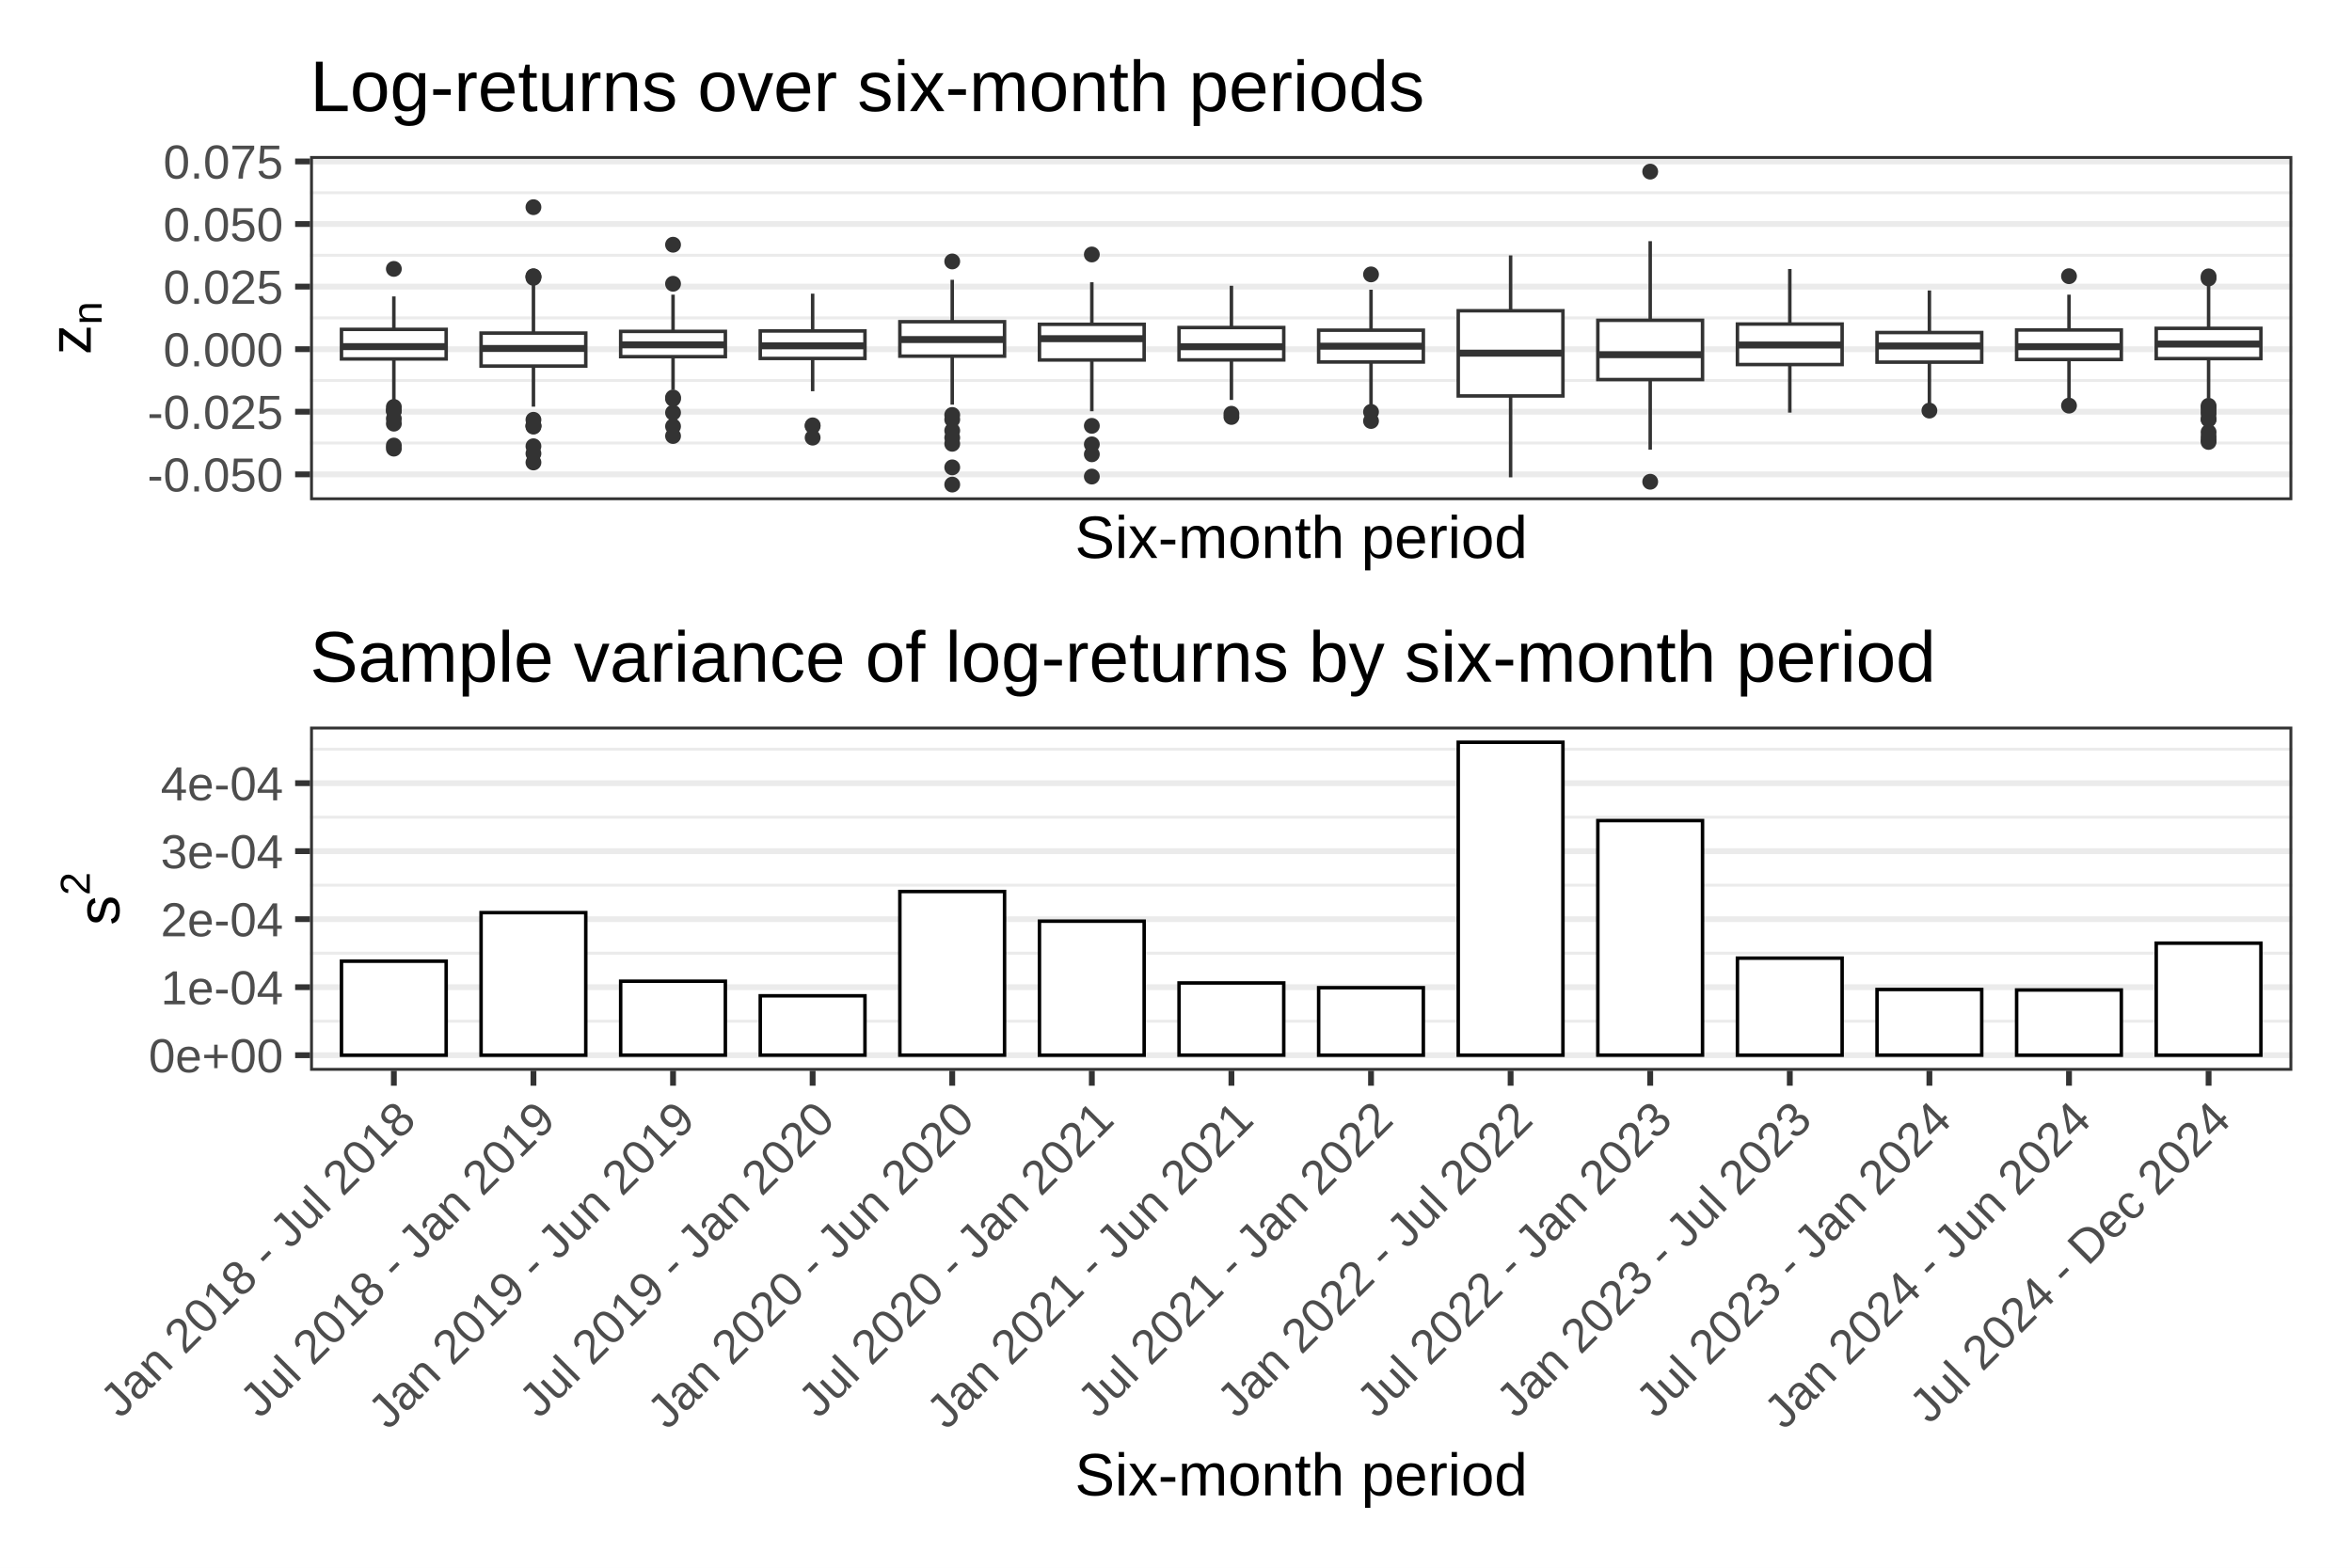
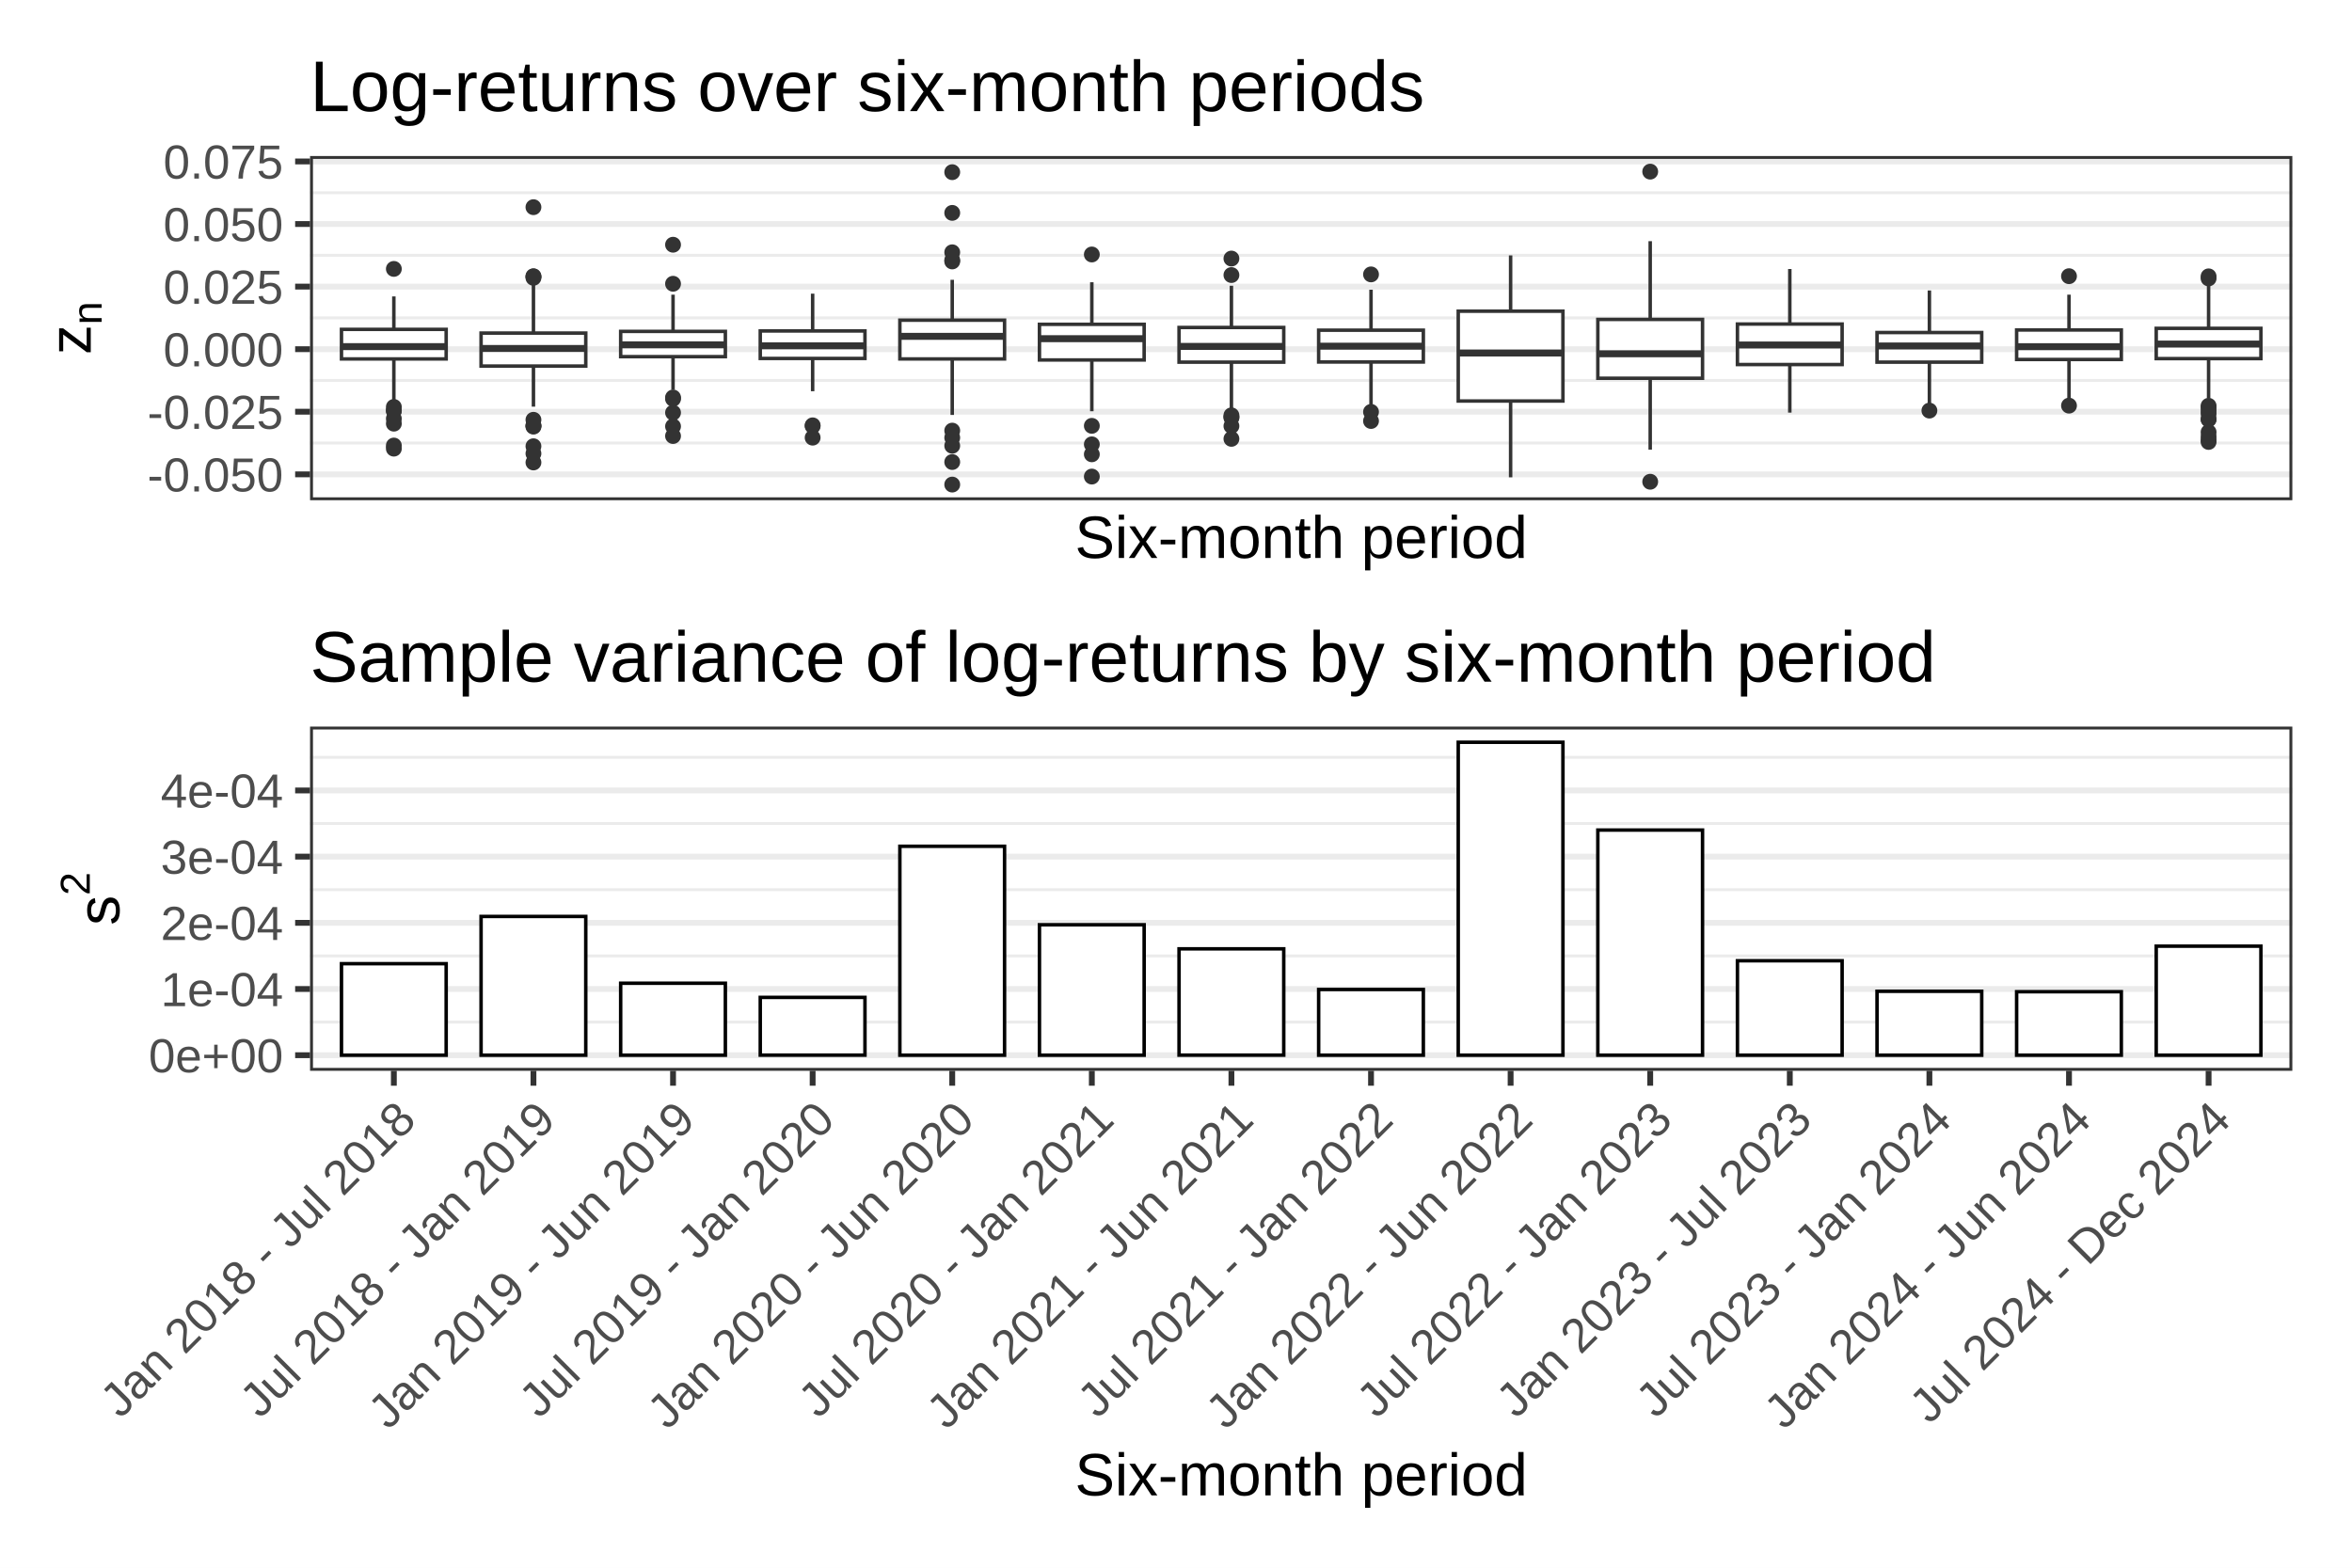
<svg xmlns="http://www.w3.org/2000/svg" width="432.00pt" height="288.00pt" viewBox="0 0 432.00 288.00">
  <g class="svglite">
    <defs>
      <style type="text/css">
    .svglite line, .svglite polyline, .svglite polygon, .svglite path, .svglite rect, .svglite circle {
      fill: none;
      stroke: #000000;
      stroke-linecap: round;
      stroke-linejoin: round;
      stroke-miterlimit: 10.00;
    }
    .svglite text {
      white-space: pre;
    }
    .svglite g.glyphgroup path {
      fill: inherit;
      stroke: none;
    }
  </style>
    </defs>
    <rect width="100%" height="100%" style="stroke: none; fill: #FFFFFF;" />
    <defs>
      <clipPath id="cpMC4wMHw0MzIuMDB8MC4wMHwyODguMDA=">
        <rect x="0.00" y="0.00" width="432.00" height="288.00" />
      </clipPath>
    </defs>
    <g clip-path="url(#cpMC4wMHw0MzIuMDB8MC4wMHwyODguMDA=)">
      <rect x="0" y="0.00" width="432.00" height="288.00" style="stroke-width: 1.07; stroke: #FFFFFF; fill: #FFFFFF;" />
    </g>
    <defs>
      <clipPath id="cpNTYuOTV8NDIxLjA0fDI4LjY2fDE5Ni43Mg==">
        <rect x="56.95" y="28.66" width="364.09" height="168.06" />
      </clipPath>
    </defs>
    <g clip-path="url(#cpNTYuOTV8NDIxLjA0fDI4LjY2fDE5Ni43Mg==)">
</g>
    <g clip-path="url(#cpMC4wMHw0MzIuMDB8MC4wMHwyODguMDA=)">
</g>
    <defs>
      <clipPath id="cpNS40OHw0MjYuNTJ8NS40OHwxMTAuMzE=">
        <rect x="5.48" y="5.48" width="421.04" height="104.83" />
      </clipPath>
    </defs>
    <g clip-path="url(#cpNS40OHw0MjYuNTJ8NS40OHwxMTAuMzE=)">
      <rect x="5.48" y="5.48" width="421.04" height="104.83" style="stroke-width: 1.07; stroke: #FFFFFF; fill: #FFFFFF;" />
    </g>
    <g clip-path="url(#cpMC4wMHw0MzIuMDB8MC4wMHwyODguMDA=)">
</g>
    <defs>
      <clipPath id="cpNS40OHw0MjYuNTJ8MTEwLjMxfDI4Mi41Mg==">
        <rect x="5.48" y="110.31" width="421.04" height="172.21" />
      </clipPath>
    </defs>
    <g clip-path="url(#cpNS40OHw0MjYuNTJ8MTEwLjMxfDI4Mi41Mg==)">
      <rect x="5.48" y="110.31" width="421.04" height="172.21" style="stroke-width: 1.07; stroke: #FFFFFF; fill: #FFFFFF;" />
    </g>
    <g clip-path="url(#cpMC4wMHw0MzIuMDB8MC4wMHwyODguMDA=)">
</g>
    <defs>
      <clipPath id="cpNTYuOTV8NDIxLjA0fDI4LjY2fDkxLjg5">
        <rect x="56.95" y="28.66" width="364.09" height="63.24" />
      </clipPath>
    </defs>
    <g clip-path="url(#cpNTYuOTV8NDIxLjA0fDI4LjY2fDkxLjg5)">
      <rect x="56.95" y="28.66" width="364.09" height="63.24" style="stroke-width: 1.07; stroke: none; fill: #FFFFFF;" />
      <polyline points="56.95,81.39 421.04,81.39 " style="stroke-width: 0.53; stroke: #EBEBEB; stroke-linecap: butt;" />
      <polyline points="56.95,69.89 421.04,69.89 " style="stroke-width: 0.53; stroke: #EBEBEB; stroke-linecap: butt;" />
      <polyline points="56.95,58.40 421.04,58.40 " style="stroke-width: 0.53; stroke: #EBEBEB; stroke-linecap: butt;" />
      <polyline points="56.95,46.90 421.04,46.90 " style="stroke-width: 0.53; stroke: #EBEBEB; stroke-linecap: butt;" />
      <polyline points="56.95,35.41 421.04,35.41 " style="stroke-width: 0.53; stroke: #EBEBEB; stroke-linecap: butt;" />
      <polyline points="56.95,87.14 421.04,87.14 " style="stroke-width: 1.07; stroke: #EBEBEB; stroke-linecap: butt;" />
      <polyline points="56.95,75.64 421.04,75.64 " style="stroke-width: 1.07; stroke: #EBEBEB; stroke-linecap: butt;" />
      <polyline points="56.95,64.15 421.04,64.15 " style="stroke-width: 1.07; stroke: #EBEBEB; stroke-linecap: butt;" />
      <polyline points="56.95,52.65 421.04,52.65 " style="stroke-width: 1.07; stroke: #EBEBEB; stroke-linecap: butt;" />
      <polyline points="56.95,41.15 421.04,41.15 " style="stroke-width: 1.07; stroke: #EBEBEB; stroke-linecap: butt;" />
      <polyline points="56.95,29.66 421.04,29.66 " style="stroke-width: 1.07; stroke: #EBEBEB; stroke-linecap: butt;" />
      <circle cx="72.34" cy="81.85" r="1.10" style="stroke-width: 0.71; stroke: #333333; fill: #333333;" />
      <circle cx="72.34" cy="82.42" r="1.10" style="stroke-width: 0.71; stroke: #333333; fill: #333333;" />
      <circle cx="72.34" cy="75.47" r="1.10" style="stroke-width: 0.71; stroke: #333333; fill: #333333;" />
      <circle cx="72.34" cy="75.45" r="1.10" style="stroke-width: 0.71; stroke: #333333; fill: #333333;" />
      <circle cx="72.34" cy="49.40" r="1.10" style="stroke-width: 0.71; stroke: #333333; fill: #333333;" />
      <circle cx="72.34" cy="77.83" r="1.10" style="stroke-width: 0.71; stroke: #333333; fill: #333333;" />
      <circle cx="72.34" cy="76.91" r="1.10" style="stroke-width: 0.71; stroke: #333333; fill: #333333;" />
      <circle cx="72.34" cy="74.76" r="1.10" style="stroke-width: 0.71; stroke: #333333; fill: #333333;" />
      <line x1="72.34" y1="60.51" x2="72.34" y2="54.46" style="stroke-width: 0.64; stroke: #333333; stroke-linecap: butt;" />
      <line x1="72.34" y1="65.94" x2="72.34" y2="73.86" style="stroke-width: 0.64; stroke: #333333; stroke-linecap: butt;" />
      <polygon points="62.72,60.51 62.72,65.94 81.95,65.94 81.95,60.51 62.72,60.51 " style="stroke-width: 0.64; stroke: #333333; stroke-linecap: butt; stroke-linejoin: miter; fill: #FFFFFF;" />
      <line x1="62.72" y1="63.68" x2="81.95" y2="63.68" style="stroke-width: 1.28; stroke: #333333; stroke-linecap: butt; stroke-linejoin: miter;" />
      <circle cx="97.98" cy="83.32" r="1.10" style="stroke-width: 0.71; stroke: #333333; fill: #333333;" />
      <circle cx="97.98" cy="51.04" r="1.10" style="stroke-width: 0.71; stroke: #333333; fill: #333333;" />
      <circle cx="97.98" cy="84.96" r="1.10" style="stroke-width: 0.71; stroke: #333333; fill: #333333;" />
      <circle cx="97.98" cy="50.76" r="1.10" style="stroke-width: 0.71; stroke: #333333; fill: #333333;" />
      <circle cx="97.98" cy="77.12" r="1.10" style="stroke-width: 0.71; stroke: #333333; fill: #333333;" />
      <circle cx="97.98" cy="78.28" r="1.10" style="stroke-width: 0.71; stroke: #333333; fill: #333333;" />
      <circle cx="97.98" cy="50.78" r="1.10" style="stroke-width: 0.71; stroke: #333333; fill: #333333;" />
      <circle cx="97.98" cy="81.98" r="1.10" style="stroke-width: 0.71; stroke: #333333; fill: #333333;" />
      <circle cx="97.98" cy="78.37" r="1.10" style="stroke-width: 0.71; stroke: #333333; fill: #333333;" />
      <circle cx="97.98" cy="78.12" r="1.10" style="stroke-width: 0.71; stroke: #333333; fill: #333333;" />
      <circle cx="97.98" cy="38.06" r="1.10" style="stroke-width: 0.71; stroke: #333333; fill: #333333;" />
      <line x1="97.98" y1="61.19" x2="97.98" y2="52.16" style="stroke-width: 0.64; stroke: #333333; stroke-linecap: butt;" />
      <line x1="97.98" y1="67.25" x2="97.98" y2="74.71" style="stroke-width: 0.64; stroke: #333333; stroke-linecap: butt;" />
      <polygon points="88.36,61.19 88.36,67.25 107.59,67.25 107.59,61.19 88.36,61.19 " style="stroke-width: 0.64; stroke: #333333; stroke-linecap: butt; stroke-linejoin: miter; fill: #FFFFFF;" />
      <line x1="88.36" y1="64.02" x2="107.59" y2="64.02" style="stroke-width: 1.28; stroke: #333333; stroke-linecap: butt; stroke-linejoin: miter;" />
      <circle cx="123.62" cy="78.33" r="1.10" style="stroke-width: 0.71; stroke: #333333; fill: #333333;" />
      <circle cx="123.62" cy="44.96" r="1.10" style="stroke-width: 0.71; stroke: #333333; fill: #333333;" />
      <circle cx="123.62" cy="73.02" r="1.10" style="stroke-width: 0.71; stroke: #333333; fill: #333333;" />
      <circle cx="123.62" cy="75.81" r="1.10" style="stroke-width: 0.71; stroke: #333333; fill: #333333;" />
      <circle cx="123.62" cy="73.27" r="1.10" style="stroke-width: 0.71; stroke: #333333; fill: #333333;" />
      <circle cx="123.62" cy="80.10" r="1.10" style="stroke-width: 0.71; stroke: #333333; fill: #333333;" />
      <circle cx="123.62" cy="52.13" r="1.10" style="stroke-width: 0.71; stroke: #333333; fill: #333333;" />
      <line x1="123.62" y1="60.88" x2="123.62" y2="54.13" style="stroke-width: 0.64; stroke: #333333; stroke-linecap: butt;" />
      <line x1="123.62" y1="65.52" x2="123.62" y2="71.62" style="stroke-width: 0.64; stroke: #333333; stroke-linecap: butt;" />
      <polygon points="114.00,60.88 114.00,65.52 133.23,65.52 133.23,60.88 114.00,60.88 " style="stroke-width: 0.64; stroke: #333333; stroke-linecap: butt; stroke-linejoin: miter; fill: #FFFFFF;" />
      <line x1="114.00" y1="63.35" x2="133.23" y2="63.35" style="stroke-width: 1.28; stroke: #333333; stroke-linecap: butt; stroke-linejoin: miter;" />
      <circle cx="149.26" cy="80.40" r="1.10" style="stroke-width: 0.71; stroke: #333333; fill: #333333;" />
      <circle cx="149.26" cy="78.27" r="1.10" style="stroke-width: 0.71; stroke: #333333; fill: #333333;" />
      <circle cx="149.26" cy="78.14" r="1.10" style="stroke-width: 0.71; stroke: #333333; fill: #333333;" />
      <line x1="149.26" y1="60.80" x2="149.26" y2="53.95" style="stroke-width: 0.64; stroke: #333333; stroke-linecap: butt;" />
      <line x1="149.26" y1="65.85" x2="149.26" y2="71.87" style="stroke-width: 0.64; stroke: #333333; stroke-linecap: butt;" />
      <polygon points="139.64,60.80 139.64,65.85 158.87,65.85 158.87,60.80 139.64,60.80 " style="stroke-width: 0.64; stroke: #333333; stroke-linecap: butt; stroke-linejoin: miter; fill: #FFFFFF;" />
      <line x1="139.64" y1="63.53" x2="158.87" y2="63.53" style="stroke-width: 1.28; stroke: #333333; stroke-linecap: butt; stroke-linejoin: miter;" />
-       <circle cx="174.90" cy="81.53" r="1.10" style="stroke-width: 0.71; stroke: #333333; fill: #333333;" />
-       <circle cx="174.90" cy="77.08" r="1.10" style="stroke-width: 0.71; stroke: #333333; fill: #333333;" />
-       <circle cx="174.90" cy="85.86" r="1.10" style="stroke-width: 0.71; stroke: #333333; fill: #333333;" />
+       <circle cx="174.90" cy="39.11" r="1.10" style="stroke-width: 0.71; stroke: #333333; fill: #333333;" />
+       <circle cx="174.90" cy="81.89" r="1.10" style="stroke-width: 0.71; stroke: #333333; fill: #333333;" />
+       <circle cx="174.90" cy="47.78" r="1.10" style="stroke-width: 0.71; stroke: #333333; fill: #333333;" />
+       <circle cx="174.90" cy="84.88" r="1.10" style="stroke-width: 0.71; stroke: #333333; fill: #333333;" />
+       <circle cx="174.90" cy="31.63" r="1.10" style="stroke-width: 0.71; stroke: #333333; fill: #333333;" />
+       <circle cx="174.90" cy="46.35" r="1.10" style="stroke-width: 0.71; stroke: #333333; fill: #333333;" />
      <circle cx="174.90" cy="80.41" r="1.10" style="stroke-width: 0.71; stroke: #333333; fill: #333333;" />
      <circle cx="174.90" cy="48.03" r="1.10" style="stroke-width: 0.71; stroke: #333333; fill: #333333;" />
      <circle cx="174.90" cy="79.11" r="1.10" style="stroke-width: 0.71; stroke: #333333; fill: #333333;" />
      <circle cx="174.90" cy="89.02" r="1.10" style="stroke-width: 0.71; stroke: #333333; fill: #333333;" />
-       <circle cx="174.90" cy="76.23" r="1.10" style="stroke-width: 0.71; stroke: #333333; fill: #333333;" />
-       <line x1="174.90" y1="59.10" x2="174.90" y2="51.40" style="stroke-width: 0.64; stroke: #333333; stroke-linecap: butt;" />
-       <line x1="174.90" y1="65.43" x2="174.90" y2="74.34" style="stroke-width: 0.64; stroke: #333333; stroke-linecap: butt;" />
-       <polygon points="165.28,59.10 165.28,65.43 184.51,65.43 184.51,59.10 165.28,59.10 " style="stroke-width: 0.64; stroke: #333333; stroke-linecap: butt; stroke-linejoin: miter; fill: #FFFFFF;" />
-       <line x1="165.28" y1="62.38" x2="184.51" y2="62.38" style="stroke-width: 1.28; stroke: #333333; stroke-linecap: butt; stroke-linejoin: miter;" />
+       <line x1="174.90" y1="58.82" x2="174.90" y2="51.40" style="stroke-width: 0.64; stroke: #333333; stroke-linecap: butt;" />
+       <line x1="174.90" y1="65.94" x2="174.90" y2="76.23" style="stroke-width: 0.64; stroke: #333333; stroke-linecap: butt;" />
+       <polygon points="165.28,58.82 165.28,65.94 184.51,65.94 184.51,58.82 165.28,58.82 " style="stroke-width: 0.64; stroke: #333333; stroke-linecap: butt; stroke-linejoin: miter; fill: #FFFFFF;" />
+       <line x1="165.28" y1="61.79" x2="184.51" y2="61.79" style="stroke-width: 1.28; stroke: #333333; stroke-linecap: butt; stroke-linejoin: miter;" />
      <circle cx="200.54" cy="87.55" r="1.10" style="stroke-width: 0.71; stroke: #333333; fill: #333333;" />
      <circle cx="200.54" cy="83.46" r="1.10" style="stroke-width: 0.71; stroke: #333333; fill: #333333;" />
      <circle cx="200.54" cy="78.23" r="1.10" style="stroke-width: 0.71; stroke: #333333; fill: #333333;" />
      <circle cx="200.54" cy="81.63" r="1.10" style="stroke-width: 0.71; stroke: #333333; fill: #333333;" />
      <circle cx="200.54" cy="46.75" r="1.10" style="stroke-width: 0.71; stroke: #333333; fill: #333333;" />
      <line x1="200.54" y1="59.58" x2="200.54" y2="51.85" style="stroke-width: 0.64; stroke: #333333; stroke-linecap: butt;" />
      <line x1="200.54" y1="66.13" x2="200.54" y2="75.55" style="stroke-width: 0.64; stroke: #333333; stroke-linecap: butt;" />
      <polygon points="190.92,59.58 190.92,66.13 210.15,66.13 210.15,59.58 190.92,59.58 " style="stroke-width: 0.64; stroke: #333333; stroke-linecap: butt; stroke-linejoin: miter; fill: #FFFFFF;" />
      <line x1="190.92" y1="62.22" x2="210.15" y2="62.22" style="stroke-width: 1.28; stroke: #333333; stroke-linecap: butt; stroke-linejoin: miter;" />
-       <circle cx="226.18" cy="76.01" r="1.10" style="stroke-width: 0.71; stroke: #333333; fill: #333333;" />
+       <circle cx="226.18" cy="76.30" r="1.10" style="stroke-width: 0.71; stroke: #333333; fill: #333333;" />
+       <circle cx="226.18" cy="80.62" r="1.10" style="stroke-width: 0.71; stroke: #333333; fill: #333333;" />
+       <circle cx="226.18" cy="50.53" r="1.10" style="stroke-width: 0.71; stroke: #333333; fill: #333333;" />
+       <circle cx="226.18" cy="76.74" r="1.10" style="stroke-width: 0.71; stroke: #333333; fill: #333333;" />
+       <circle cx="226.18" cy="47.50" r="1.10" style="stroke-width: 0.71; stroke: #333333; fill: #333333;" />
+       <circle cx="226.18" cy="78.27" r="1.10" style="stroke-width: 0.71; stroke: #333333; fill: #333333;" />
      <circle cx="226.18" cy="76.60" r="1.10" style="stroke-width: 0.71; stroke: #333333; fill: #333333;" />
-       <line x1="226.18" y1="60.17" x2="226.18" y2="52.50" style="stroke-width: 0.64; stroke: #333333; stroke-linecap: butt;" />
-       <line x1="226.18" y1="66.12" x2="226.18" y2="73.48" style="stroke-width: 0.64; stroke: #333333; stroke-linecap: butt;" />
-       <polygon points="216.56,60.17 216.56,66.12 235.79,66.12 235.79,60.17 216.56,60.17 " style="stroke-width: 0.64; stroke: #333333; stroke-linecap: butt; stroke-linejoin: miter; fill: #FFFFFF;" />
-       <line x1="216.56" y1="63.70" x2="235.79" y2="63.70" style="stroke-width: 1.28; stroke: #333333; stroke-linecap: butt; stroke-linejoin: miter;" />
+       <line x1="226.18" y1="60.16" x2="226.18" y2="52.50" style="stroke-width: 0.64; stroke: #333333; stroke-linecap: butt;" />
+       <line x1="226.18" y1="66.53" x2="226.18" y2="76.01" style="stroke-width: 0.64; stroke: #333333; stroke-linecap: butt;" />
+       <polygon points="216.56,60.16 216.56,66.53 235.79,66.53 235.79,60.16 216.56,60.16 " style="stroke-width: 0.64; stroke: #333333; stroke-linecap: butt; stroke-linejoin: miter; fill: #FFFFFF;" />
+       <line x1="216.56" y1="63.64" x2="235.79" y2="63.64" style="stroke-width: 1.28; stroke: #333333; stroke-linecap: butt; stroke-linejoin: miter;" />
      <circle cx="251.82" cy="77.34" r="1.10" style="stroke-width: 0.71; stroke: #333333; fill: #333333;" />
      <circle cx="251.82" cy="50.41" r="1.10" style="stroke-width: 0.71; stroke: #333333; fill: #333333;" />
      <circle cx="251.82" cy="75.67" r="1.10" style="stroke-width: 0.71; stroke: #333333; fill: #333333;" />
      <line x1="251.82" y1="60.66" x2="251.82" y2="53.22" style="stroke-width: 0.64; stroke: #333333; stroke-linecap: butt;" />
      <line x1="251.82" y1="66.50" x2="251.82" y2="74.52" style="stroke-width: 0.64; stroke: #333333; stroke-linecap: butt;" />
      <polygon points="242.20,60.66 242.20,66.50 261.43,66.50 261.43,60.66 242.20,60.66 " style="stroke-width: 0.64; stroke: #333333; stroke-linecap: butt; stroke-linejoin: miter; fill: #FFFFFF;" />
      <line x1="242.20" y1="63.60" x2="261.43" y2="63.60" style="stroke-width: 1.28; stroke: #333333; stroke-linecap: butt; stroke-linejoin: miter;" />
-       <line x1="277.46" y1="57.09" x2="277.46" y2="46.92" style="stroke-width: 0.64; stroke: #333333; stroke-linecap: butt;" />
-       <line x1="277.46" y1="72.74" x2="277.46" y2="87.69" style="stroke-width: 0.64; stroke: #333333; stroke-linecap: butt;" />
-       <polygon points="267.84,57.09 267.84,72.74 287.07,72.74 287.07,57.09 267.84,57.09 " style="stroke-width: 0.64; stroke: #333333; stroke-linecap: butt; stroke-linejoin: miter; fill: #FFFFFF;" />
-       <line x1="267.84" y1="64.88" x2="287.07" y2="64.88" style="stroke-width: 1.28; stroke: #333333; stroke-linecap: butt; stroke-linejoin: miter;" />
+       <line x1="277.46" y1="57.17" x2="277.46" y2="46.92" style="stroke-width: 0.64; stroke: #333333; stroke-linecap: butt;" />
+       <line x1="277.46" y1="73.67" x2="277.46" y2="87.69" style="stroke-width: 0.64; stroke: #333333; stroke-linecap: butt;" />
+       <polygon points="267.84,57.17 267.84,73.67 287.07,73.67 287.07,57.17 267.84,57.17 " style="stroke-width: 0.64; stroke: #333333; stroke-linecap: butt; stroke-linejoin: miter; fill: #FFFFFF;" />
+       <line x1="267.84" y1="64.85" x2="287.07" y2="64.85" style="stroke-width: 1.28; stroke: #333333; stroke-linecap: butt; stroke-linejoin: miter;" />
      <circle cx="303.10" cy="88.50" r="1.10" style="stroke-width: 0.71; stroke: #333333; fill: #333333;" />
      <circle cx="303.10" cy="31.53" r="1.10" style="stroke-width: 0.71; stroke: #333333; fill: #333333;" />
-       <line x1="303.10" y1="58.84" x2="303.10" y2="44.31" style="stroke-width: 0.64; stroke: #333333; stroke-linecap: butt;" />
-       <line x1="303.10" y1="69.73" x2="303.10" y2="82.61" style="stroke-width: 0.64; stroke: #333333; stroke-linecap: butt;" />
-       <polygon points="293.48,58.84 293.48,69.73 312.71,69.73 312.71,58.84 293.48,58.84 " style="stroke-width: 0.64; stroke: #333333; stroke-linecap: butt; stroke-linejoin: miter; fill: #FFFFFF;" />
-       <line x1="293.48" y1="65.16" x2="312.71" y2="65.16" style="stroke-width: 1.28; stroke: #333333; stroke-linecap: butt; stroke-linejoin: miter;" />
+       <line x1="303.10" y1="58.68" x2="303.10" y2="44.31" style="stroke-width: 0.64; stroke: #333333; stroke-linecap: butt;" />
+       <line x1="303.10" y1="69.49" x2="303.10" y2="82.61" style="stroke-width: 0.64; stroke: #333333; stroke-linecap: butt;" />
+       <polygon points="293.48,58.68 293.48,69.49 312.71,69.49 312.71,58.68 293.48,58.68 " style="stroke-width: 0.64; stroke: #333333; stroke-linecap: butt; stroke-linejoin: miter; fill: #FFFFFF;" />
+       <line x1="293.48" y1="64.99" x2="312.71" y2="64.99" style="stroke-width: 1.28; stroke: #333333; stroke-linecap: butt; stroke-linejoin: miter;" />
      <line x1="328.74" y1="59.53" x2="328.74" y2="49.42" style="stroke-width: 0.64; stroke: #333333; stroke-linecap: butt;" />
      <line x1="328.74" y1="66.97" x2="328.74" y2="75.80" style="stroke-width: 0.64; stroke: #333333; stroke-linecap: butt;" />
      <polygon points="319.12,59.53 319.12,66.97 338.35,66.97 338.35,59.53 319.12,59.53 " style="stroke-width: 0.64; stroke: #333333; stroke-linecap: butt; stroke-linejoin: miter; fill: #FFFFFF;" />
      <line x1="319.12" y1="63.38" x2="338.35" y2="63.38" style="stroke-width: 1.28; stroke: #333333; stroke-linecap: butt; stroke-linejoin: miter;" />
      <circle cx="354.38" cy="75.43" r="1.10" style="stroke-width: 0.71; stroke: #333333; fill: #333333;" />
      <line x1="354.38" y1="61.09" x2="354.38" y2="53.36" style="stroke-width: 0.64; stroke: #333333; stroke-linecap: butt;" />
      <line x1="354.38" y1="66.53" x2="354.38" y2="74.25" style="stroke-width: 0.64; stroke: #333333; stroke-linecap: butt;" />
      <polygon points="344.76,61.09 344.76,66.53 363.99,66.53 363.99,61.09 344.76,61.09 " style="stroke-width: 0.64; stroke: #333333; stroke-linecap: butt; stroke-linejoin: miter; fill: #FFFFFF;" />
      <line x1="344.76" y1="63.56" x2="363.99" y2="63.56" style="stroke-width: 1.28; stroke: #333333; stroke-linecap: butt; stroke-linejoin: miter;" />
      <circle cx="380.02" cy="74.52" r="1.10" style="stroke-width: 0.71; stroke: #333333; fill: #333333;" />
      <circle cx="380.02" cy="50.74" r="1.10" style="stroke-width: 0.71; stroke: #333333; fill: #333333;" />
      <line x1="380.02" y1="60.62" x2="380.02" y2="54.13" style="stroke-width: 0.64; stroke: #333333; stroke-linecap: butt;" />
      <line x1="380.02" y1="66.04" x2="380.02" y2="73.66" style="stroke-width: 0.64; stroke: #333333; stroke-linecap: butt;" />
      <polygon points="370.40,60.62 370.40,66.04 389.63,66.04 389.63,60.62 370.40,60.62 " style="stroke-width: 0.64; stroke: #333333; stroke-linecap: butt; stroke-linejoin: miter; fill: #FFFFFF;" />
      <line x1="370.40" y1="63.69" x2="389.63" y2="63.69" style="stroke-width: 1.28; stroke: #333333; stroke-linecap: butt; stroke-linejoin: miter;" />
      <circle cx="405.66" cy="77.06" r="1.10" style="stroke-width: 0.71; stroke: #333333; fill: #333333;" />
      <circle cx="405.66" cy="81.19" r="1.10" style="stroke-width: 0.71; stroke: #333333; fill: #333333;" />
      <circle cx="405.66" cy="74.86" r="1.10" style="stroke-width: 0.71; stroke: #333333; fill: #333333;" />
      <circle cx="405.66" cy="75.46" r="1.10" style="stroke-width: 0.71; stroke: #333333; fill: #333333;" />
      <circle cx="405.66" cy="80.21" r="1.10" style="stroke-width: 0.71; stroke: #333333; fill: #333333;" />
      <circle cx="405.66" cy="51.15" r="1.10" style="stroke-width: 0.71; stroke: #333333; fill: #333333;" />
      <circle cx="405.66" cy="79.38" r="1.10" style="stroke-width: 0.71; stroke: #333333; fill: #333333;" />
      <circle cx="405.66" cy="76.03" r="1.10" style="stroke-width: 0.71; stroke: #333333; fill: #333333;" />
      <circle cx="405.66" cy="77.00" r="1.10" style="stroke-width: 0.71; stroke: #333333; fill: #333333;" />
      <circle cx="405.66" cy="50.77" r="1.10" style="stroke-width: 0.71; stroke: #333333; fill: #333333;" />
      <circle cx="405.66" cy="74.55" r="1.10" style="stroke-width: 0.71; stroke: #333333; fill: #333333;" />
      <circle cx="405.66" cy="80.83" r="1.10" style="stroke-width: 0.71; stroke: #333333; fill: #333333;" />
      <line x1="405.66" y1="60.32" x2="405.66" y2="52.18" style="stroke-width: 0.64; stroke: #333333; stroke-linecap: butt;" />
      <line x1="405.66" y1="65.88" x2="405.66" y2="73.21" style="stroke-width: 0.64; stroke: #333333; stroke-linecap: butt;" />
      <polygon points="396.04,60.32 396.04,65.88 415.27,65.88 415.27,60.32 396.04,60.32 " style="stroke-width: 0.64; stroke: #333333; stroke-linecap: butt; stroke-linejoin: miter; fill: #FFFFFF;" />
      <line x1="396.04" y1="63.21" x2="415.27" y2="63.21" style="stroke-width: 1.28; stroke: #333333; stroke-linecap: butt; stroke-linejoin: miter;" />
      <rect x="56.95" y="28.66" width="364.09" height="63.24" style="stroke-width: 1.07; stroke: #333333;" />
    </g>
    <g clip-path="url(#cpMC4wMHw0MzIuMDB8MC4wMHwyODguMDA=)">
      <text x="52.02" y="90.29" text-anchor="end" style="font-size: 8.80px;fill: #4D4D4D; font-family: &quot;Arial&quot;;" textLength="24.92px" lengthAdjust="spacingAndGlyphs">-0.050</text>
      <text x="52.02" y="78.79" text-anchor="end" style="font-size: 8.80px;fill: #4D4D4D; font-family: &quot;Arial&quot;;" textLength="24.92px" lengthAdjust="spacingAndGlyphs">-0.025</text>
      <text x="52.02" y="67.30" text-anchor="end" style="font-size: 8.80px;fill: #4D4D4D; font-family: &quot;Arial&quot;;" textLength="22.00px" lengthAdjust="spacingAndGlyphs">0.000</text>
      <text x="52.02" y="55.80" text-anchor="end" style="font-size: 8.80px;fill: #4D4D4D; font-family: &quot;Arial&quot;;" textLength="22.00px" lengthAdjust="spacingAndGlyphs">0.025</text>
      <text x="52.02" y="44.30" text-anchor="end" style="font-size: 8.80px;fill: #4D4D4D; font-family: &quot;Arial&quot;;" textLength="22.00px" lengthAdjust="spacingAndGlyphs">0.050</text>
      <text x="52.02" y="32.81" text-anchor="end" style="font-size: 8.80px;fill: #4D4D4D; font-family: &quot;Arial&quot;;" textLength="22.00px" lengthAdjust="spacingAndGlyphs">0.075</text>
      <polyline points="54.21,87.14 56.95,87.14 " style="stroke-width: 1.07; stroke: #333333; stroke-linecap: butt;" />
      <polyline points="54.21,75.64 56.95,75.64 " style="stroke-width: 1.07; stroke: #333333; stroke-linecap: butt;" />
      <polyline points="54.21,64.15 56.95,64.15 " style="stroke-width: 1.07; stroke: #333333; stroke-linecap: butt;" />
      <polyline points="54.21,52.65 56.95,52.65 " style="stroke-width: 1.07; stroke: #333333; stroke-linecap: butt;" />
      <polyline points="54.21,41.15 56.95,41.15 " style="stroke-width: 1.07; stroke: #333333; stroke-linecap: butt;" />
      <polyline points="54.21,29.66 56.95,29.66 " style="stroke-width: 1.07; stroke: #333333; stroke-linecap: butt;" />
      <text x="239.00" y="102.51" text-anchor="middle" style="font-size: 11.00px; font-family: &quot;Arial&quot;;" textLength="83.19px" lengthAdjust="spacingAndGlyphs">Six-month period</text>
      <text transform="translate(16.67,65.16) rotate(-90)" style="font-size: 11.00px; font-family: &quot;Arial&quot;;" textLength="5.50px" lengthAdjust="spacingAndGlyphs">z</text>
      <text transform="translate(18.67,59.66) rotate(-90)" style="font-size: 7.70px; font-family: &quot;Arial&quot;;" textLength="4.28px" lengthAdjust="spacingAndGlyphs">n</text>
      <text x="56.95" y="20.41" style="font-size: 13.20px; font-family: &quot;Arial&quot;;" textLength="204.38px" lengthAdjust="spacingAndGlyphs">Log-returns over six-month periods</text>
    </g>
    <defs>
      <clipPath id="cpNTYuOTV8NDIxLjA0fDEzMy40OHwxOTYuNzI=">
        <rect x="56.95" y="133.48" width="364.09" height="63.24" />
      </clipPath>
    </defs>
    <g clip-path="url(#cpNTYuOTV8NDIxLjA0fDEzMy40OHwxOTYuNzI=)">
      <rect x="56.95" y="133.48" width="364.09" height="63.24" style="stroke-width: 1.07; stroke: none; fill: #FFFFFF;" />
-       <polyline points="56.95,187.60 421.04,187.60 " style="stroke-width: 0.53; stroke: #EBEBEB; stroke-linecap: butt;" />
-       <polyline points="56.95,175.11 421.04,175.11 " style="stroke-width: 0.53; stroke: #EBEBEB; stroke-linecap: butt;" />
-       <polyline points="56.95,162.62 421.04,162.62 " style="stroke-width: 0.53; stroke: #EBEBEB; stroke-linecap: butt;" />
-       <polyline points="56.95,150.13 421.04,150.13 " style="stroke-width: 0.53; stroke: #EBEBEB; stroke-linecap: butt;" />
-       <polyline points="56.95,137.63 421.04,137.63 " style="stroke-width: 0.53; stroke: #EBEBEB; stroke-linecap: butt;" />
+       <polyline points="56.95,187.77 421.04,187.77 " style="stroke-width: 0.53; stroke: #EBEBEB; stroke-linecap: butt;" />
+       <polyline points="56.95,175.61 421.04,175.61 " style="stroke-width: 0.53; stroke: #EBEBEB; stroke-linecap: butt;" />
+       <polyline points="56.95,163.45 421.04,163.45 " style="stroke-width: 0.53; stroke: #EBEBEB; stroke-linecap: butt;" />
+       <polyline points="56.95,151.29 421.04,151.29 " style="stroke-width: 0.53; stroke: #EBEBEB; stroke-linecap: butt;" />
+       <polyline points="56.95,139.13 421.04,139.13 " style="stroke-width: 0.53; stroke: #EBEBEB; stroke-linecap: butt;" />
      <polyline points="56.95,193.85 421.04,193.85 " style="stroke-width: 1.07; stroke: #EBEBEB; stroke-linecap: butt;" />
-       <polyline points="56.95,181.36 421.04,181.36 " style="stroke-width: 1.07; stroke: #EBEBEB; stroke-linecap: butt;" />
-       <polyline points="56.95,168.86 421.04,168.86 " style="stroke-width: 1.07; stroke: #EBEBEB; stroke-linecap: butt;" />
-       <polyline points="56.95,156.37 421.04,156.37 " style="stroke-width: 1.07; stroke: #EBEBEB; stroke-linecap: butt;" />
-       <polyline points="56.95,143.88 421.04,143.88 " style="stroke-width: 1.07; stroke: #EBEBEB; stroke-linecap: butt;" />
-       <rect x="62.72" y="176.58" width="19.23" height="17.27" style="stroke-width: 0.64; stroke-linecap: butt; stroke-linejoin: miter; fill: #FFFFFF;" />
-       <rect x="88.36" y="167.66" width="19.23" height="26.19" style="stroke-width: 0.64; stroke-linecap: butt; stroke-linejoin: miter; fill: #FFFFFF;" />
-       <rect x="114.00" y="180.26" width="19.23" height="13.58" style="stroke-width: 0.64; stroke-linecap: butt; stroke-linejoin: miter; fill: #FFFFFF;" />
-       <rect x="139.64" y="182.94" width="19.23" height="10.90" style="stroke-width: 0.64; stroke-linecap: butt; stroke-linejoin: miter; fill: #FFFFFF;" />
-       <rect x="165.28" y="163.78" width="19.23" height="30.06" style="stroke-width: 0.64; stroke-linecap: butt; stroke-linejoin: miter; fill: #FFFFFF;" />
-       <rect x="190.92" y="169.23" width="19.23" height="24.62" style="stroke-width: 0.64; stroke-linecap: butt; stroke-linejoin: miter; fill: #FFFFFF;" />
-       <rect x="216.56" y="180.58" width="19.23" height="13.26" style="stroke-width: 0.64; stroke-linecap: butt; stroke-linejoin: miter; fill: #FFFFFF;" />
-       <rect x="242.20" y="181.45" width="19.23" height="12.40" style="stroke-width: 0.64; stroke-linecap: butt; stroke-linejoin: miter; fill: #FFFFFF;" />
+       <polyline points="56.95,181.69 421.04,181.69 " style="stroke-width: 1.07; stroke: #EBEBEB; stroke-linecap: butt;" />
+       <polyline points="56.95,169.53 421.04,169.53 " style="stroke-width: 1.07; stroke: #EBEBEB; stroke-linecap: butt;" />
+       <polyline points="56.95,157.37 421.04,157.37 " style="stroke-width: 1.07; stroke: #EBEBEB; stroke-linecap: butt;" />
+       <polyline points="56.95,145.21 421.04,145.21 " style="stroke-width: 1.07; stroke: #EBEBEB; stroke-linecap: butt;" />
+       <rect x="62.72" y="177.04" width="19.23" height="16.81" style="stroke-width: 0.64; stroke-linecap: butt; stroke-linejoin: miter; fill: #FFFFFF;" />
+       <rect x="88.36" y="168.36" width="19.23" height="25.49" style="stroke-width: 0.64; stroke-linecap: butt; stroke-linejoin: miter; fill: #FFFFFF;" />
+       <rect x="114.00" y="180.63" width="19.23" height="13.22" style="stroke-width: 0.64; stroke-linecap: butt; stroke-linejoin: miter; fill: #FFFFFF;" />
+       <rect x="139.64" y="183.23" width="19.23" height="10.61" style="stroke-width: 0.64; stroke-linecap: butt; stroke-linejoin: miter; fill: #FFFFFF;" />
+       <rect x="165.28" y="155.47" width="19.23" height="38.38" style="stroke-width: 0.64; stroke-linecap: butt; stroke-linejoin: miter; fill: #FFFFFF;" />
+       <rect x="190.92" y="169.89" width="19.23" height="23.96" style="stroke-width: 0.64; stroke-linecap: butt; stroke-linejoin: miter; fill: #FFFFFF;" />
+       <rect x="216.56" y="174.31" width="19.23" height="19.53" style="stroke-width: 0.64; stroke-linecap: butt; stroke-linejoin: miter; fill: #FFFFFF;" />
+       <rect x="242.20" y="181.78" width="19.23" height="12.07" style="stroke-width: 0.64; stroke-linecap: butt; stroke-linejoin: miter; fill: #FFFFFF;" />
      <rect x="267.84" y="136.36" width="19.23" height="57.49" style="stroke-width: 0.64; stroke-linecap: butt; stroke-linejoin: miter; fill: #FFFFFF;" />
-       <rect x="293.48" y="150.75" width="19.23" height="43.09" style="stroke-width: 0.64; stroke-linecap: butt; stroke-linejoin: miter; fill: #FFFFFF;" />
-       <rect x="319.12" y="176.02" width="19.23" height="17.83" style="stroke-width: 0.64; stroke-linecap: butt; stroke-linejoin: miter; fill: #FFFFFF;" />
-       <rect x="344.76" y="181.78" width="19.23" height="12.06" style="stroke-width: 0.64; stroke-linecap: butt; stroke-linejoin: miter; fill: #FFFFFF;" />
-       <rect x="370.40" y="181.87" width="19.23" height="11.98" style="stroke-width: 0.64; stroke-linecap: butt; stroke-linejoin: miter; fill: #FFFFFF;" />
-       <rect x="396.04" y="173.27" width="19.23" height="20.58" style="stroke-width: 0.64; stroke-linecap: butt; stroke-linejoin: miter; fill: #FFFFFF;" />
+       <rect x="293.48" y="152.49" width="19.23" height="41.36" style="stroke-width: 0.64; stroke-linecap: butt; stroke-linejoin: miter; fill: #FFFFFF;" />
+       <rect x="319.12" y="176.50" width="19.23" height="17.35" style="stroke-width: 0.64; stroke-linecap: butt; stroke-linejoin: miter; fill: #FFFFFF;" />
+       <rect x="344.76" y="182.11" width="19.23" height="11.74" style="stroke-width: 0.64; stroke-linecap: butt; stroke-linejoin: miter; fill: #FFFFFF;" />
+       <rect x="370.40" y="182.19" width="19.23" height="11.66" style="stroke-width: 0.64; stroke-linecap: butt; stroke-linejoin: miter; fill: #FFFFFF;" />
+       <rect x="396.04" y="173.82" width="19.23" height="20.03" style="stroke-width: 0.64; stroke-linecap: butt; stroke-linejoin: miter; fill: #FFFFFF;" />
      <rect x="56.95" y="133.48" width="364.09" height="63.24" style="stroke-width: 1.07; stroke: #333333;" />
    </g>
    <g clip-path="url(#cpMC4wMHw0MzIuMDB8MC4wMHwyODguMDA=)">
      <text x="52.02" y="197.00" text-anchor="end" style="font-size: 8.80px;fill: #4D4D4D; font-family: &quot;Arial&quot;;" textLength="24.70px" lengthAdjust="spacingAndGlyphs">0e+00</text>
-       <text x="52.02" y="184.51" text-anchor="end" style="font-size: 8.80px;fill: #4D4D4D; font-family: &quot;Arial&quot;;" textLength="22.48px" lengthAdjust="spacingAndGlyphs">1e-04</text>
-       <text x="52.02" y="172.01" text-anchor="end" style="font-size: 8.80px;fill: #4D4D4D; font-family: &quot;Arial&quot;;" textLength="22.48px" lengthAdjust="spacingAndGlyphs">2e-04</text>
-       <text x="52.02" y="159.52" text-anchor="end" style="font-size: 8.80px;fill: #4D4D4D; font-family: &quot;Arial&quot;;" textLength="22.48px" lengthAdjust="spacingAndGlyphs">3e-04</text>
-       <text x="52.02" y="147.03" text-anchor="end" style="font-size: 8.80px;fill: #4D4D4D; font-family: &quot;Arial&quot;;" textLength="22.48px" lengthAdjust="spacingAndGlyphs">4e-04</text>
+       <text x="52.02" y="184.84" text-anchor="end" style="font-size: 8.80px;fill: #4D4D4D; font-family: &quot;Arial&quot;;" textLength="22.48px" lengthAdjust="spacingAndGlyphs">1e-04</text>
+       <text x="52.02" y="172.68" text-anchor="end" style="font-size: 8.80px;fill: #4D4D4D; font-family: &quot;Arial&quot;;" textLength="22.48px" lengthAdjust="spacingAndGlyphs">2e-04</text>
+       <text x="52.02" y="160.52" text-anchor="end" style="font-size: 8.80px;fill: #4D4D4D; font-family: &quot;Arial&quot;;" textLength="22.48px" lengthAdjust="spacingAndGlyphs">3e-04</text>
+       <text x="52.02" y="148.36" text-anchor="end" style="font-size: 8.80px;fill: #4D4D4D; font-family: &quot;Arial&quot;;" textLength="22.48px" lengthAdjust="spacingAndGlyphs">4e-04</text>
      <polyline points="54.21,193.85 56.95,193.85 " style="stroke-width: 1.07; stroke: #333333; stroke-linecap: butt;" />
-       <polyline points="54.21,181.36 56.95,181.36 " style="stroke-width: 1.07; stroke: #333333; stroke-linecap: butt;" />
-       <polyline points="54.21,168.86 56.95,168.86 " style="stroke-width: 1.07; stroke: #333333; stroke-linecap: butt;" />
-       <polyline points="54.21,156.37 56.95,156.37 " style="stroke-width: 1.07; stroke: #333333; stroke-linecap: butt;" />
-       <polyline points="54.21,143.88 56.95,143.88 " style="stroke-width: 1.07; stroke: #333333; stroke-linecap: butt;" />
+       <polyline points="54.21,181.69 56.95,181.69 " style="stroke-width: 1.07; stroke: #333333; stroke-linecap: butt;" />
+       <polyline points="54.21,169.53 56.95,169.53 " style="stroke-width: 1.07; stroke: #333333; stroke-linecap: butt;" />
+       <polyline points="54.21,157.37 56.95,157.37 " style="stroke-width: 1.07; stroke: #333333; stroke-linecap: butt;" />
+       <polyline points="54.21,145.21 56.95,145.21 " style="stroke-width: 1.07; stroke: #333333; stroke-linecap: butt;" />
      <polyline points="72.34,199.46 72.34,196.72 " style="stroke-width: 1.07; stroke: #333333; stroke-linecap: butt;" />
      <polyline points="97.98,199.46 97.98,196.72 " style="stroke-width: 1.07; stroke: #333333; stroke-linecap: butt;" />
      <polyline points="123.62,199.46 123.62,196.72 " style="stroke-width: 1.07; stroke: #333333; stroke-linecap: butt;" />
      <polyline points="149.26,199.46 149.26,196.72 " style="stroke-width: 1.07; stroke: #333333; stroke-linecap: butt;" />
      <polyline points="174.90,199.46 174.90,196.72 " style="stroke-width: 1.07; stroke: #333333; stroke-linecap: butt;" />
      <polyline points="200.54,199.46 200.54,196.72 " style="stroke-width: 1.07; stroke: #333333; stroke-linecap: butt;" />
      <polyline points="226.18,199.46 226.18,196.72 " style="stroke-width: 1.07; stroke: #333333; stroke-linecap: butt;" />
      <polyline points="251.82,199.46 251.82,196.72 " style="stroke-width: 1.07; stroke: #333333; stroke-linecap: butt;" />
      <polyline points="277.46,199.46 277.46,196.72 " style="stroke-width: 1.07; stroke: #333333; stroke-linecap: butt;" />
      <polyline points="303.10,199.46 303.10,196.72 " style="stroke-width: 1.07; stroke: #333333; stroke-linecap: butt;" />
      <polyline points="328.74,199.46 328.74,196.72 " style="stroke-width: 1.07; stroke: #333333; stroke-linecap: butt;" />
      <polyline points="354.38,199.46 354.38,196.72 " style="stroke-width: 1.07; stroke: #333333; stroke-linecap: butt;" />
      <polyline points="380.02,199.46 380.02,196.72 " style="stroke-width: 1.07; stroke: #333333; stroke-linecap: butt;" />
      <polyline points="405.66,199.46 405.66,196.72 " style="stroke-width: 1.07; stroke: #333333; stroke-linecap: butt;" />
      <text transform="translate(76.79,206.11) rotate(-45)" text-anchor="end" style="font-size: 8.80px;fill: #4D4D4D; font-family: &quot;Arial&quot;;" textLength="77.23px" lengthAdjust="spacingAndGlyphs">Jan 2018 - Jul 2018</text>
      <text transform="translate(102.43,206.11) rotate(-45)" text-anchor="end" style="font-size: 8.80px;fill: #4D4D4D; font-family: &quot;Arial&quot;;" textLength="77.23px" lengthAdjust="spacingAndGlyphs">Jul 2018 - Jan 2019</text>
      <text transform="translate(128.07,206.11) rotate(-45)" text-anchor="end" style="font-size: 8.80px;fill: #4D4D4D; font-family: &quot;Arial&quot;;" textLength="80.17px" lengthAdjust="spacingAndGlyphs">Jan 2019 - Jun 2019</text>
      <text transform="translate(153.71,206.11) rotate(-45)" text-anchor="end" style="font-size: 8.80px;fill: #4D4D4D; font-family: &quot;Arial&quot;;" textLength="77.23px" lengthAdjust="spacingAndGlyphs">Jul 2019 - Jan 2020</text>
      <text transform="translate(179.35,206.11) rotate(-45)" text-anchor="end" style="font-size: 8.80px;fill: #4D4D4D; font-family: &quot;Arial&quot;;" textLength="80.17px" lengthAdjust="spacingAndGlyphs">Jan 2020 - Jun 2020</text>
      <text transform="translate(204.99,206.11) rotate(-45)" text-anchor="end" style="font-size: 8.80px;fill: #4D4D4D; font-family: &quot;Arial&quot;;" textLength="77.23px" lengthAdjust="spacingAndGlyphs">Jul 2020 - Jan 2021</text>
      <text transform="translate(230.63,206.11) rotate(-45)" text-anchor="end" style="font-size: 8.80px;fill: #4D4D4D; font-family: &quot;Arial&quot;;" textLength="80.17px" lengthAdjust="spacingAndGlyphs">Jan 2021 - Jun 2021</text>
      <text transform="translate(256.27,206.11) rotate(-45)" text-anchor="end" style="font-size: 8.80px;fill: #4D4D4D; font-family: &quot;Arial&quot;;" textLength="77.23px" lengthAdjust="spacingAndGlyphs">Jul 2021 - Jan 2022</text>
-       <text transform="translate(281.91,206.11) rotate(-45)" text-anchor="end" style="font-size: 8.80px;fill: #4D4D4D; font-family: &quot;Arial&quot;;" textLength="77.23px" lengthAdjust="spacingAndGlyphs">Jan 2022 - Jul 2022</text>
+       <text transform="translate(281.91,206.11) rotate(-45)" text-anchor="end" style="font-size: 8.80px;fill: #4D4D4D; font-family: &quot;Arial&quot;;" textLength="80.17px" lengthAdjust="spacingAndGlyphs">Jan 2022 - Jun 2022</text>
      <text transform="translate(307.55,206.11) rotate(-45)" text-anchor="end" style="font-size: 8.80px;fill: #4D4D4D; font-family: &quot;Arial&quot;;" textLength="77.23px" lengthAdjust="spacingAndGlyphs">Jul 2022 - Jan 2023</text>
      <text transform="translate(333.19,206.11) rotate(-45)" text-anchor="end" style="font-size: 8.80px;fill: #4D4D4D; font-family: &quot;Arial&quot;;" textLength="77.23px" lengthAdjust="spacingAndGlyphs">Jan 2023 - Jul 2023</text>
      <text transform="translate(358.83,206.11) rotate(-45)" text-anchor="end" style="font-size: 8.80px;fill: #4D4D4D; font-family: &quot;Arial&quot;;" textLength="77.23px" lengthAdjust="spacingAndGlyphs">Jul 2023 - Jan 2024</text>
      <text transform="translate(384.47,206.11) rotate(-45)" text-anchor="end" style="font-size: 8.80px;fill: #4D4D4D; font-family: &quot;Arial&quot;;" textLength="80.17px" lengthAdjust="spacingAndGlyphs">Jan 2024 - Jun 2024</text>
      <text transform="translate(410.11,206.11) rotate(-45)" text-anchor="end" style="font-size: 8.80px;fill: #4D4D4D; font-family: &quot;Arial&quot;;" textLength="78.70px" lengthAdjust="spacingAndGlyphs">Jul 2024 - Dec 2024</text>
      <text x="239.00" y="274.72" text-anchor="middle" style="font-size: 11.00px; font-family: &quot;Arial&quot;;" textLength="83.19px" lengthAdjust="spacingAndGlyphs">Six-month period</text>
      <text transform="translate(21.91,169.99) rotate(-90)" style="font-size: 11.00px; font-family: &quot;Arial&quot;;" textLength="5.50px" lengthAdjust="spacingAndGlyphs">s</text>
      <text transform="translate(16.49,164.49) rotate(-90)" style="font-size: 7.70px; font-family: &quot;Arial&quot;;" textLength="4.28px" lengthAdjust="spacingAndGlyphs">2</text>
      <text x="56.95" y="125.23" style="font-size: 13.20px; font-family: &quot;Arial&quot;;" textLength="298.16px" lengthAdjust="spacingAndGlyphs">Sample variance of log-returns by six-month period</text>
    </g>
  </g>
</svg>
